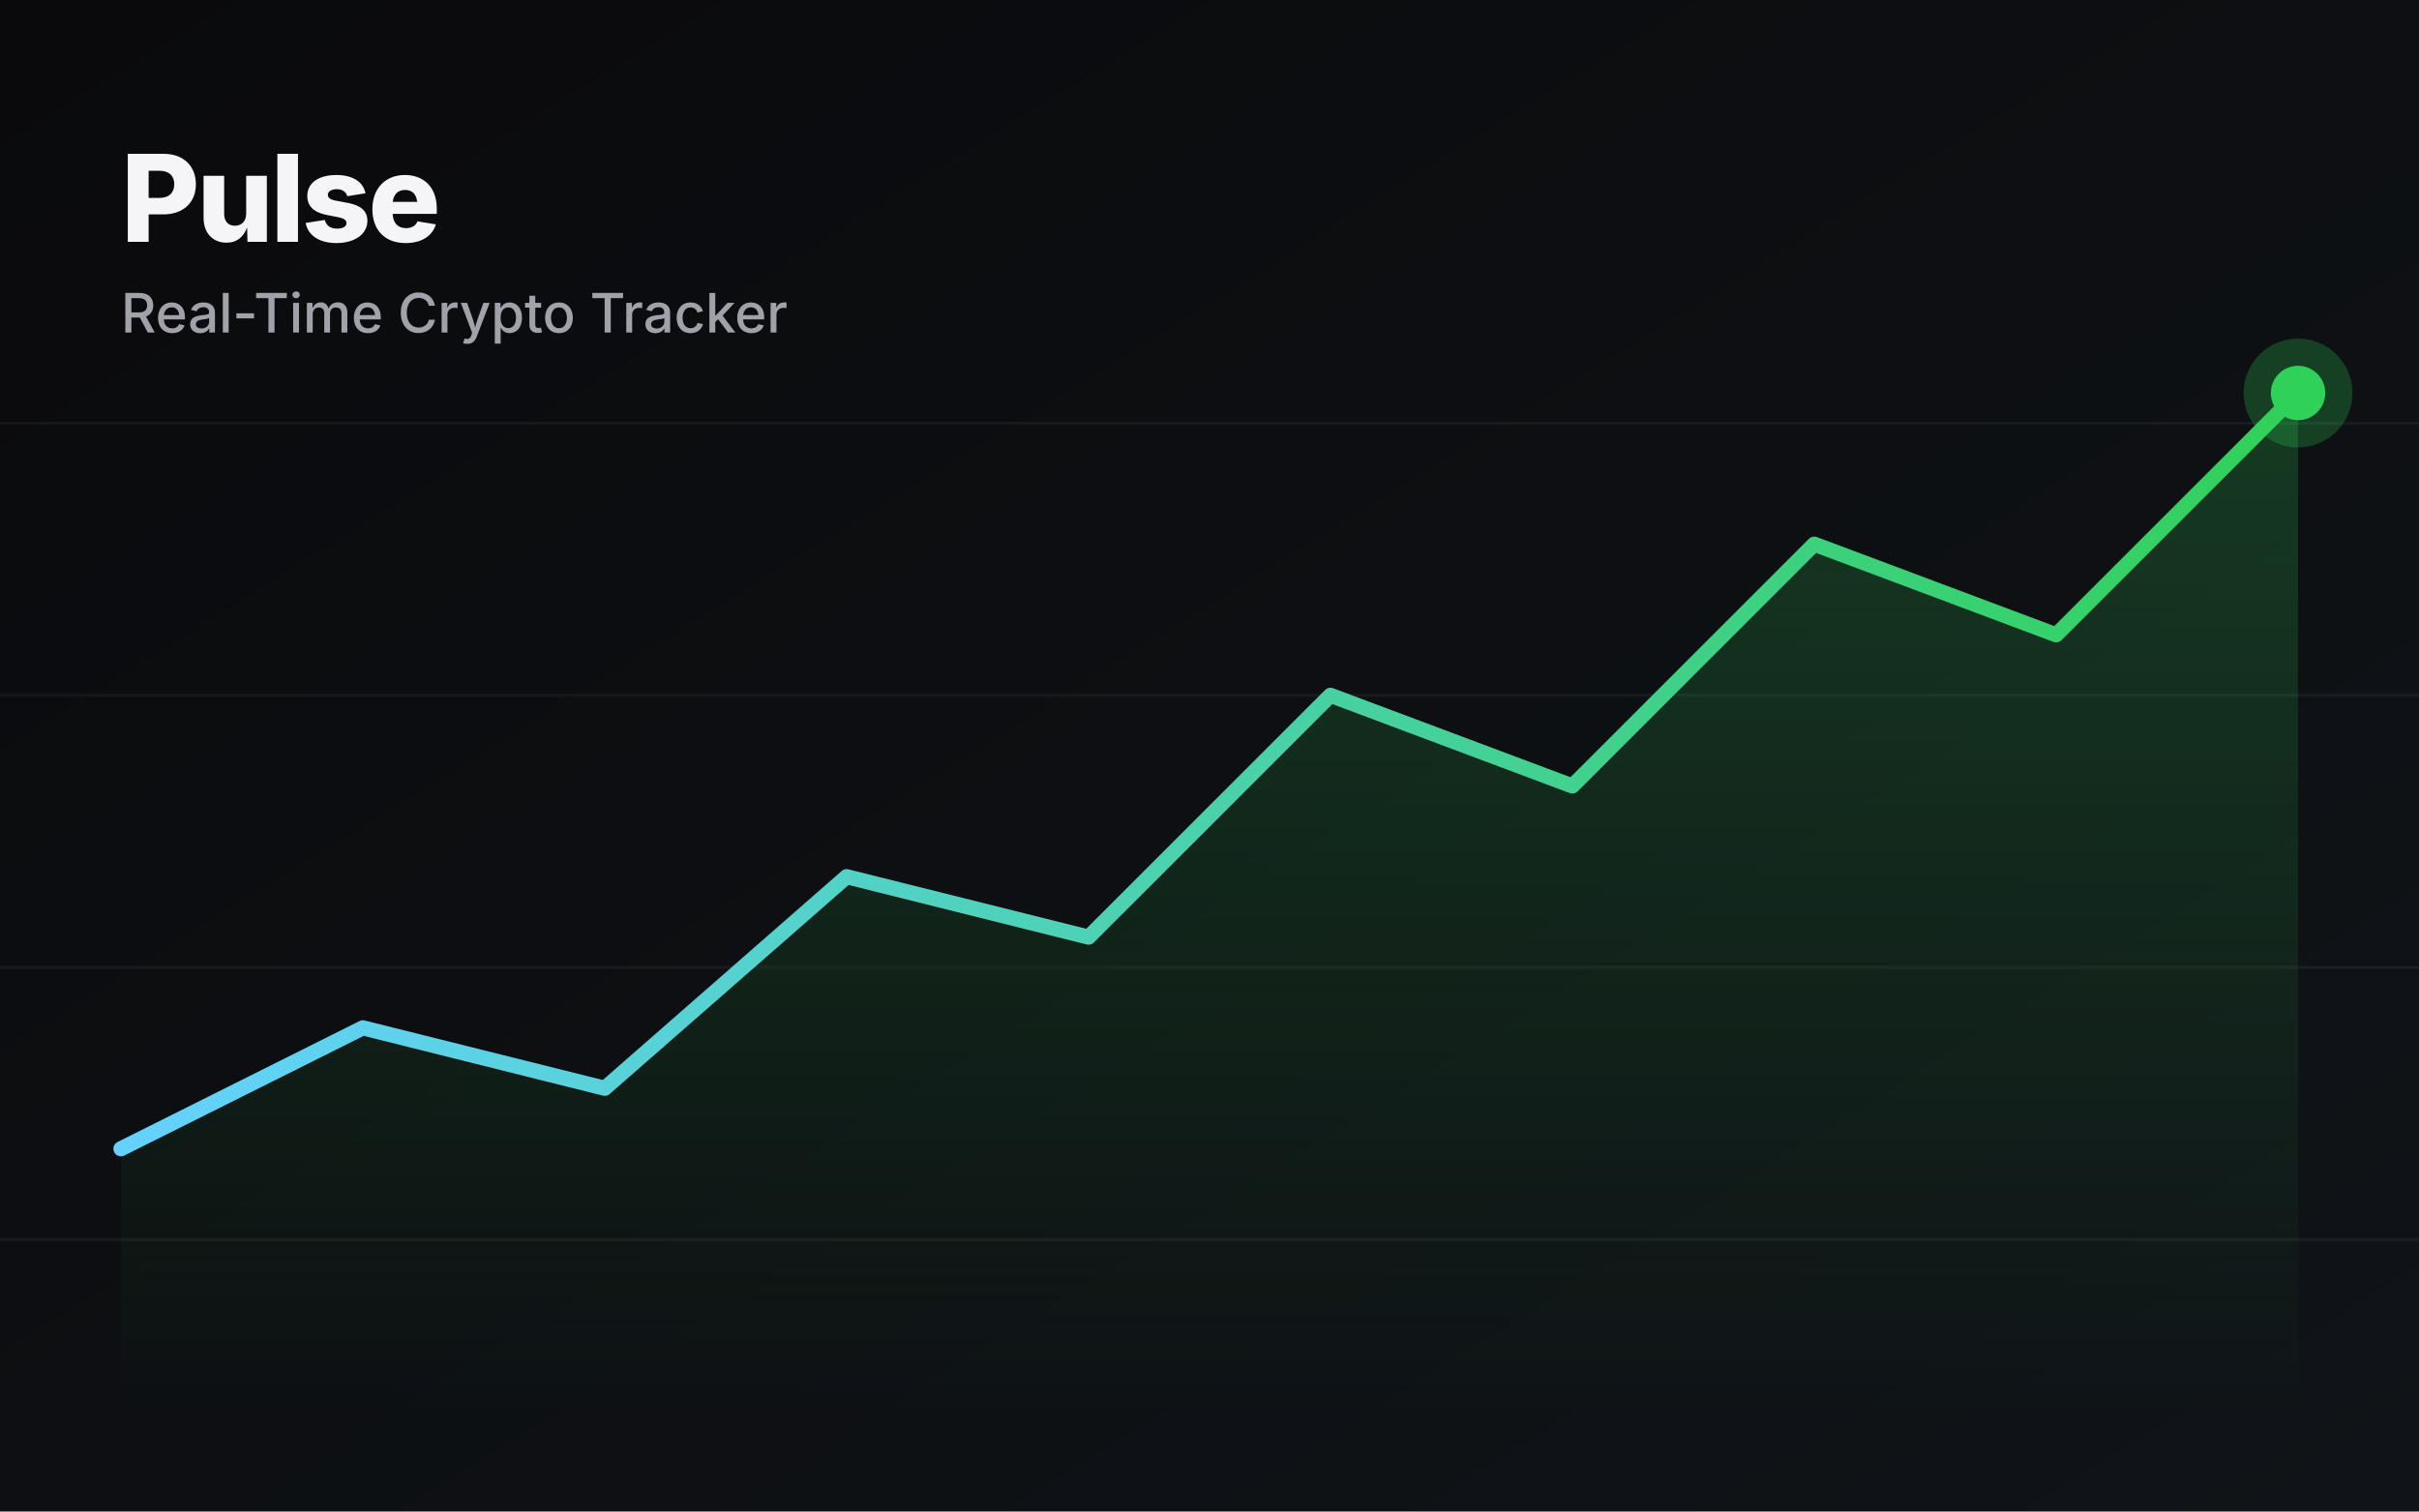
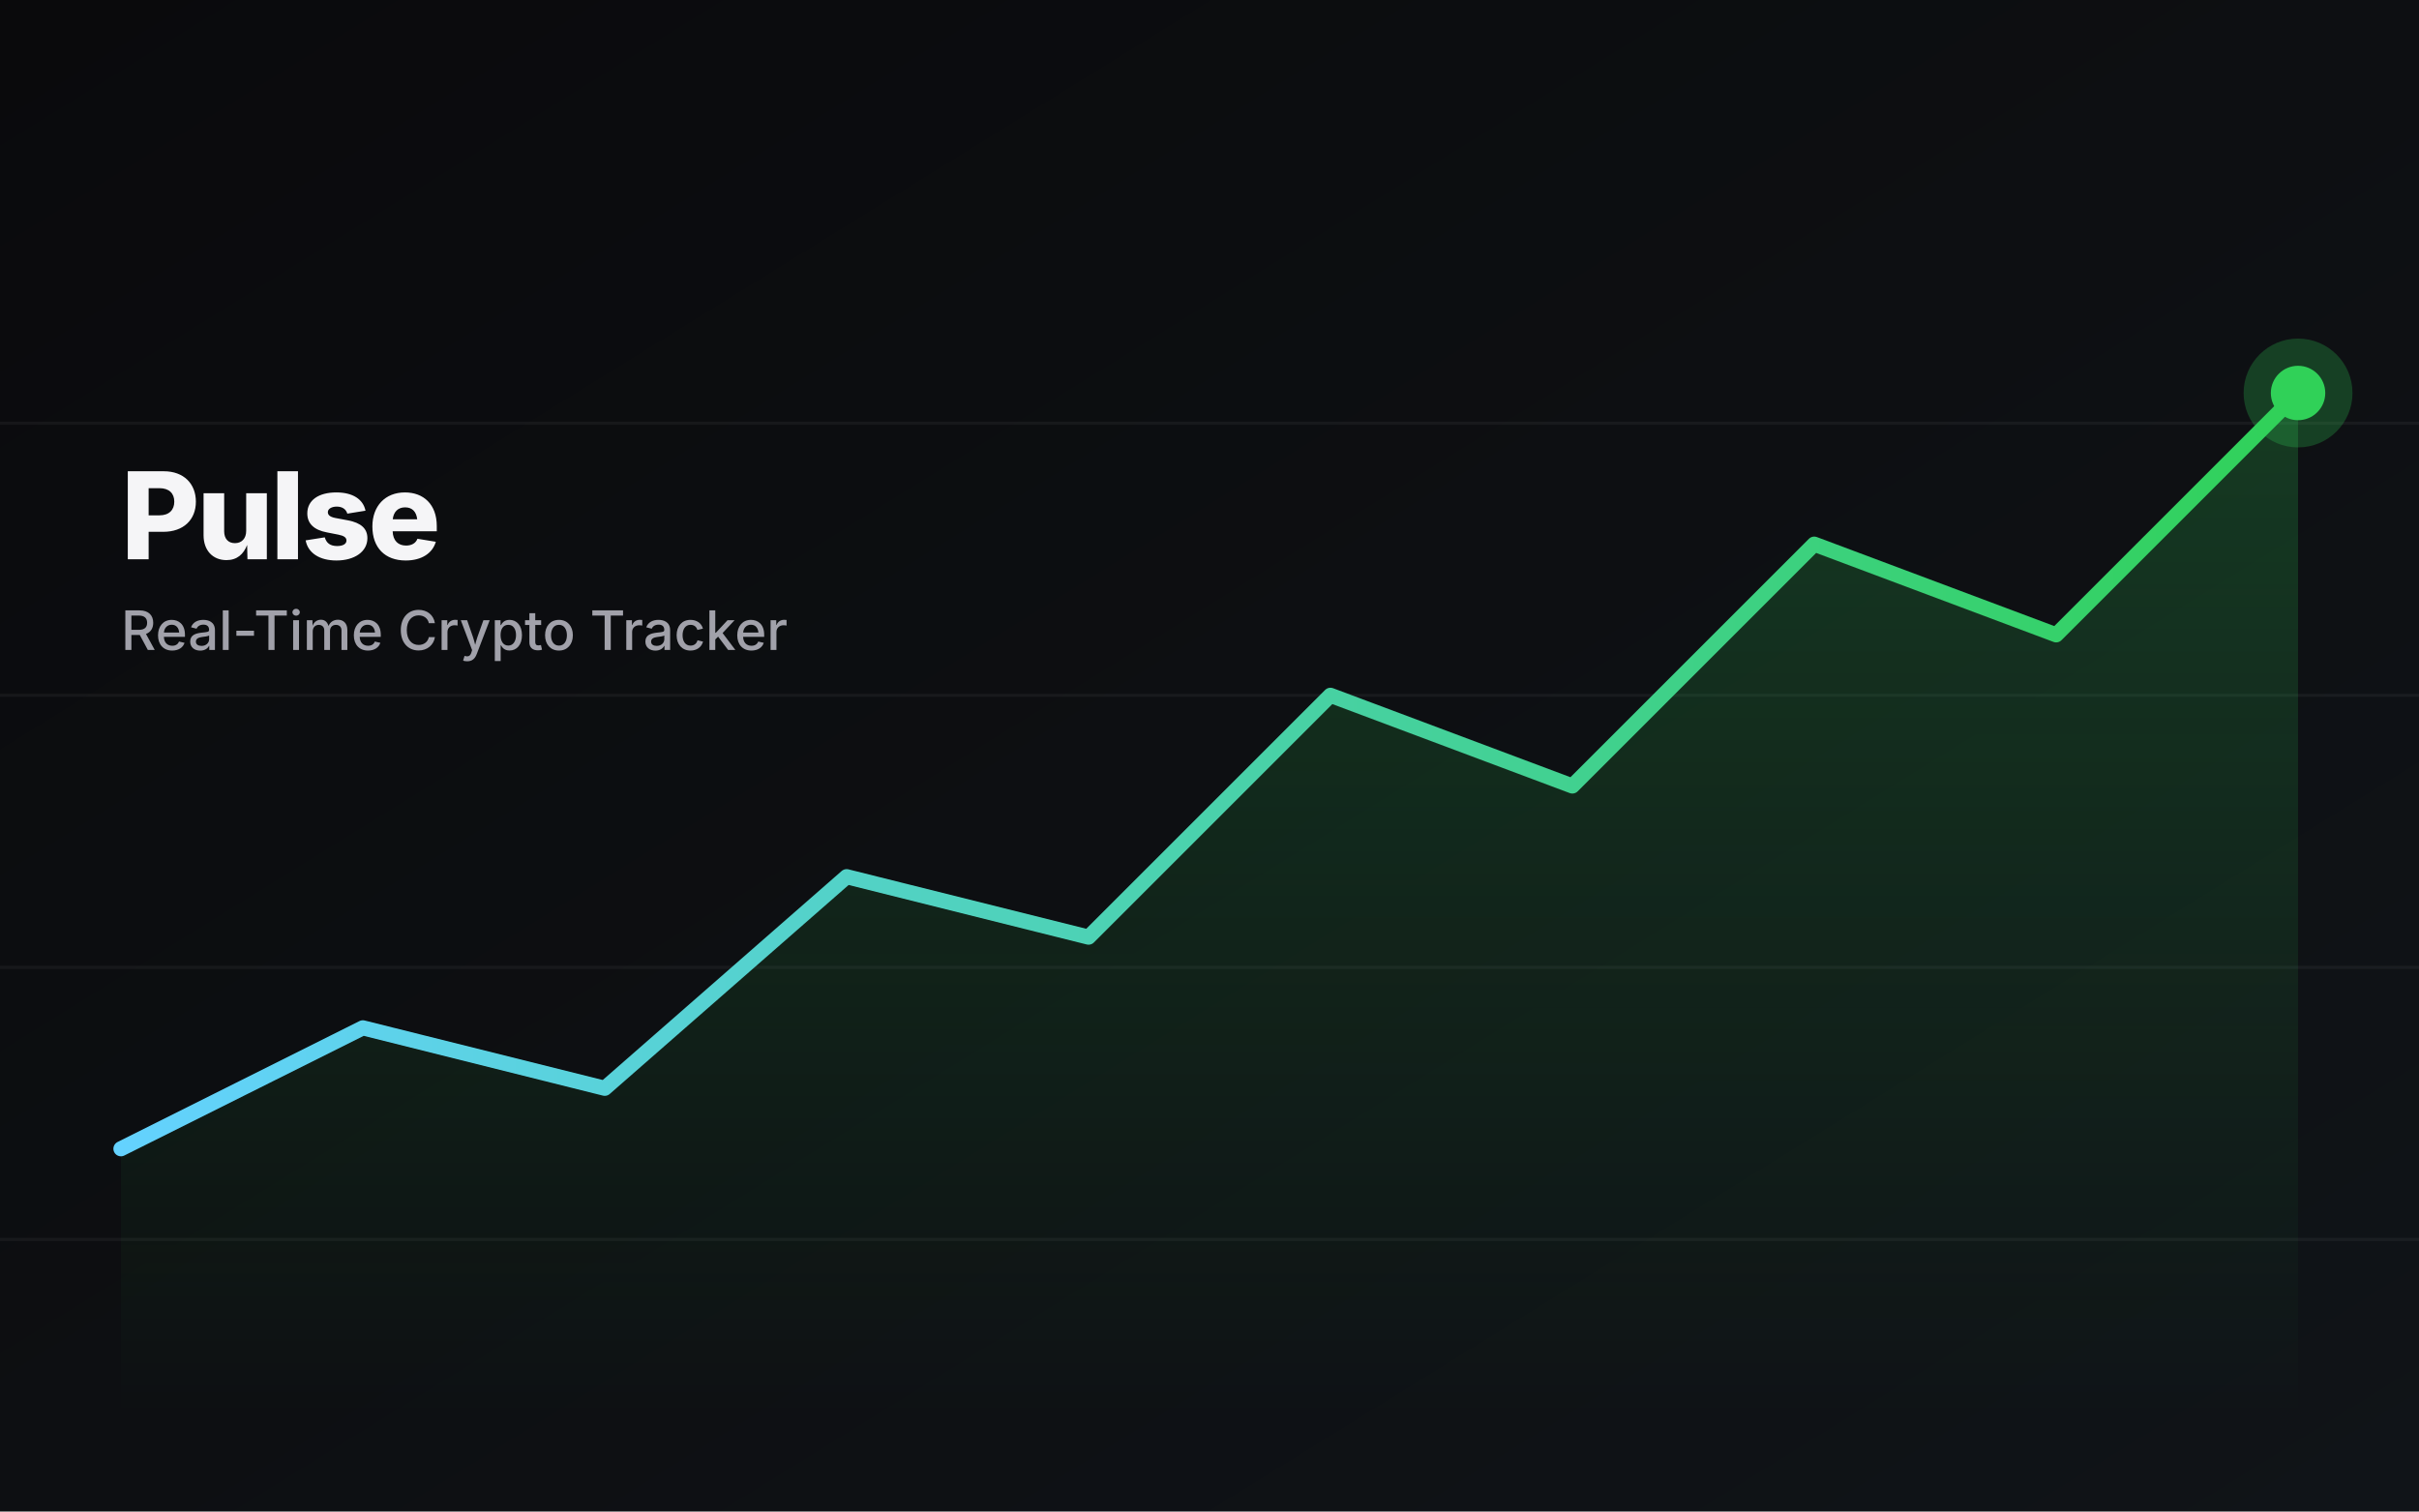
<svg xmlns="http://www.w3.org/2000/svg" viewBox="0 0 800 500" role="img" aria-label="Pulse: Real-Time Crypto Tracker">
  <defs>
    <linearGradient id="bg" x1="0" y1="0" x2="1" y2="1">
      <stop offset="0" stop-color="#0a0a0c" />
      <stop offset="1" stop-color="#101418" />
    </linearGradient>
    <linearGradient id="line" x1="0" y1="0" x2="1" y2="0">
      <stop offset="0" stop-color="#64d2ff" />
      <stop offset="1" stop-color="#30d158" />
    </linearGradient>
    <linearGradient id="fill" x1="0" y1="0" x2="0" y2="1">
      <stop offset="0" stop-color="#30d158" stop-opacity="0.22" />
      <stop offset="1" stop-color="#30d158" stop-opacity="0" />
    </linearGradient>
  </defs>
  <rect width="800" height="500" fill="url(#bg)" />
  <g stroke="#ffffff" stroke-opacity="0.05">
    <line x1="0" y1="140" x2="800" y2="140" />
    <line x1="0" y1="230" x2="800" y2="230" />
    <line x1="0" y1="320" x2="800" y2="320" />
    <line x1="0" y1="410" x2="800" y2="410" />
  </g>
  <path d="M40 380 L120 340 L200 360 L280 290 L360 310 L440 230 L520 260 L600 180 L680 210 L760 130 L760 470 L40 470 Z" fill="url(#fill)" />
  <path d="M40 380 L120 340 L200 360 L280 290 L360 310 L440 230 L520 260 L600 180 L680 210 L760 130" fill="none" stroke="url(#line)" stroke-width="5" stroke-linecap="round" stroke-linejoin="round" />
  <circle cx="760" cy="130" r="9" fill="#30d158" />
  <circle cx="760" cy="130" r="18" fill="#30d158" fill-opacity="0.25" />
-   <text x="40" y="80" font-family="Inter, -apple-system, sans-serif" font-size="40" font-weight="800" fill="#f5f5f7" letter-spacing="-1">Pulse</text>
-   <text x="40" y="110" font-family="Inter, -apple-system, sans-serif" font-size="18" font-weight="500" fill="#a1a1aa">Real-Time Crypto Tracker</text>
+   <text x="40" y="185" font-family="Inter, -apple-system, sans-serif" font-size="40" font-weight="800" fill="#f5f5f7" letter-spacing="-1">Pulse</text>
+   <text x="40" y="215" font-family="Inter, -apple-system, sans-serif" font-size="18" font-weight="500" fill="#a1a1aa">Real-Time Crypto Tracker</text>
</svg>
